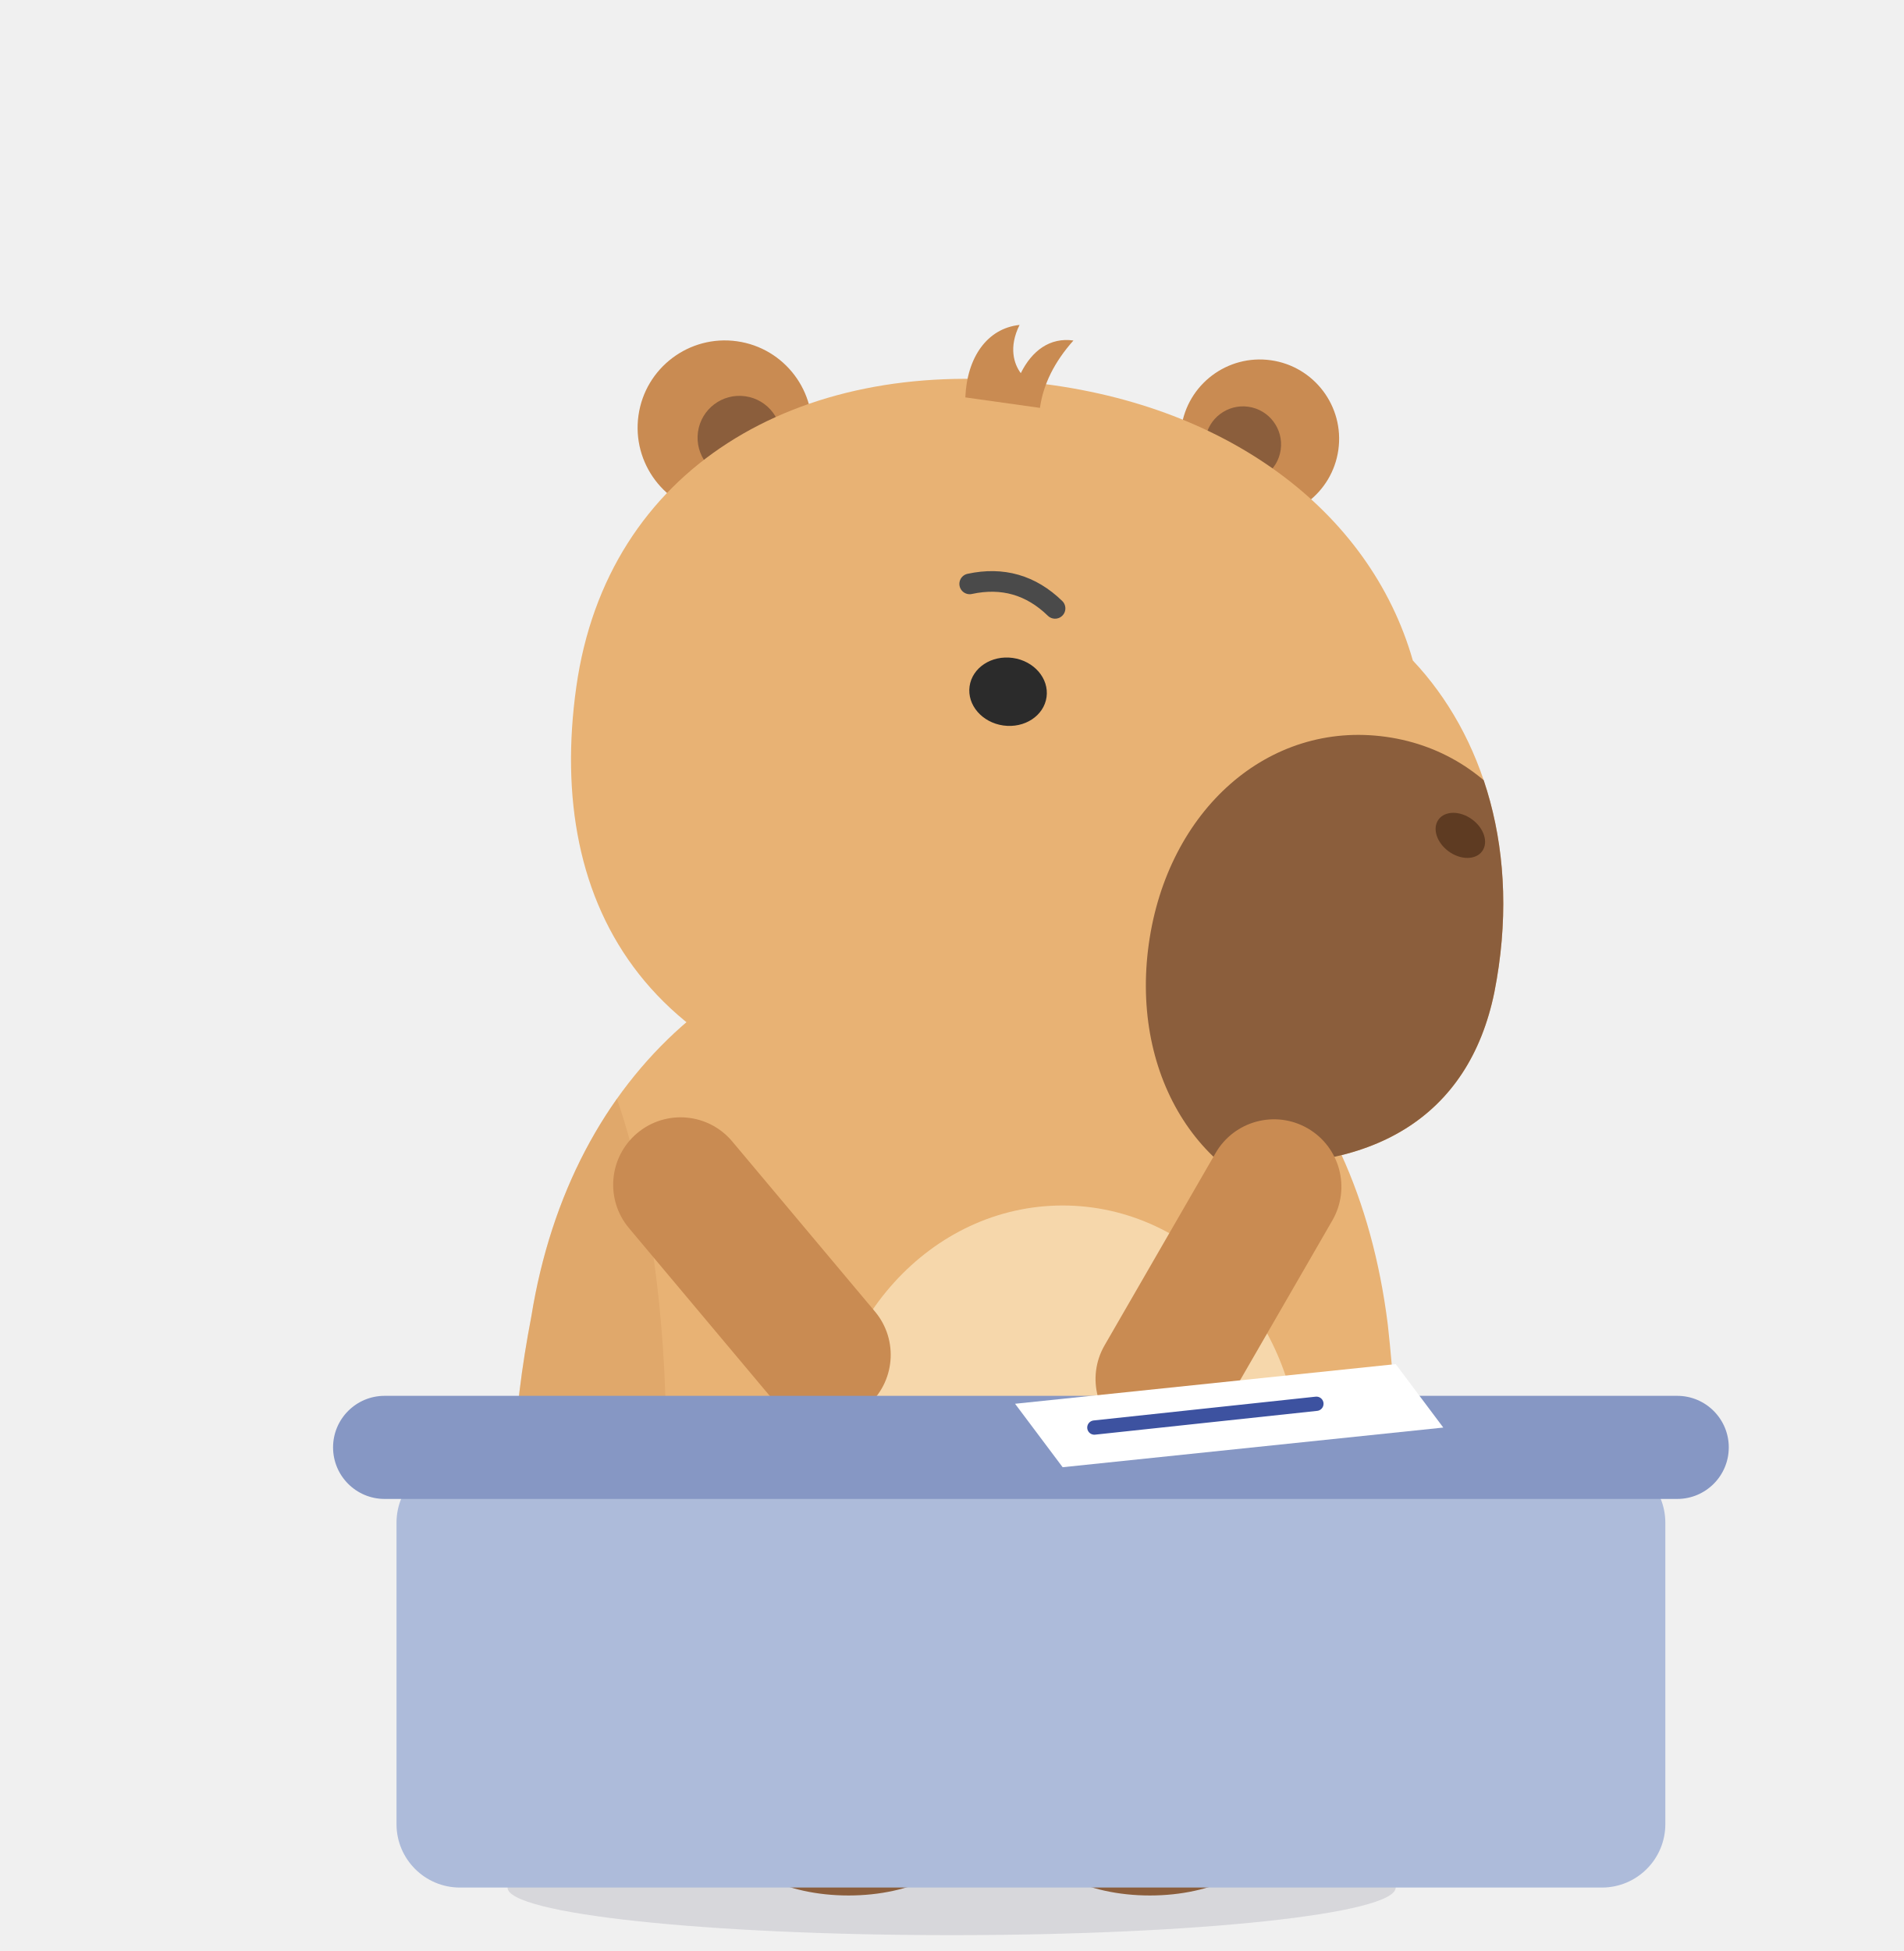
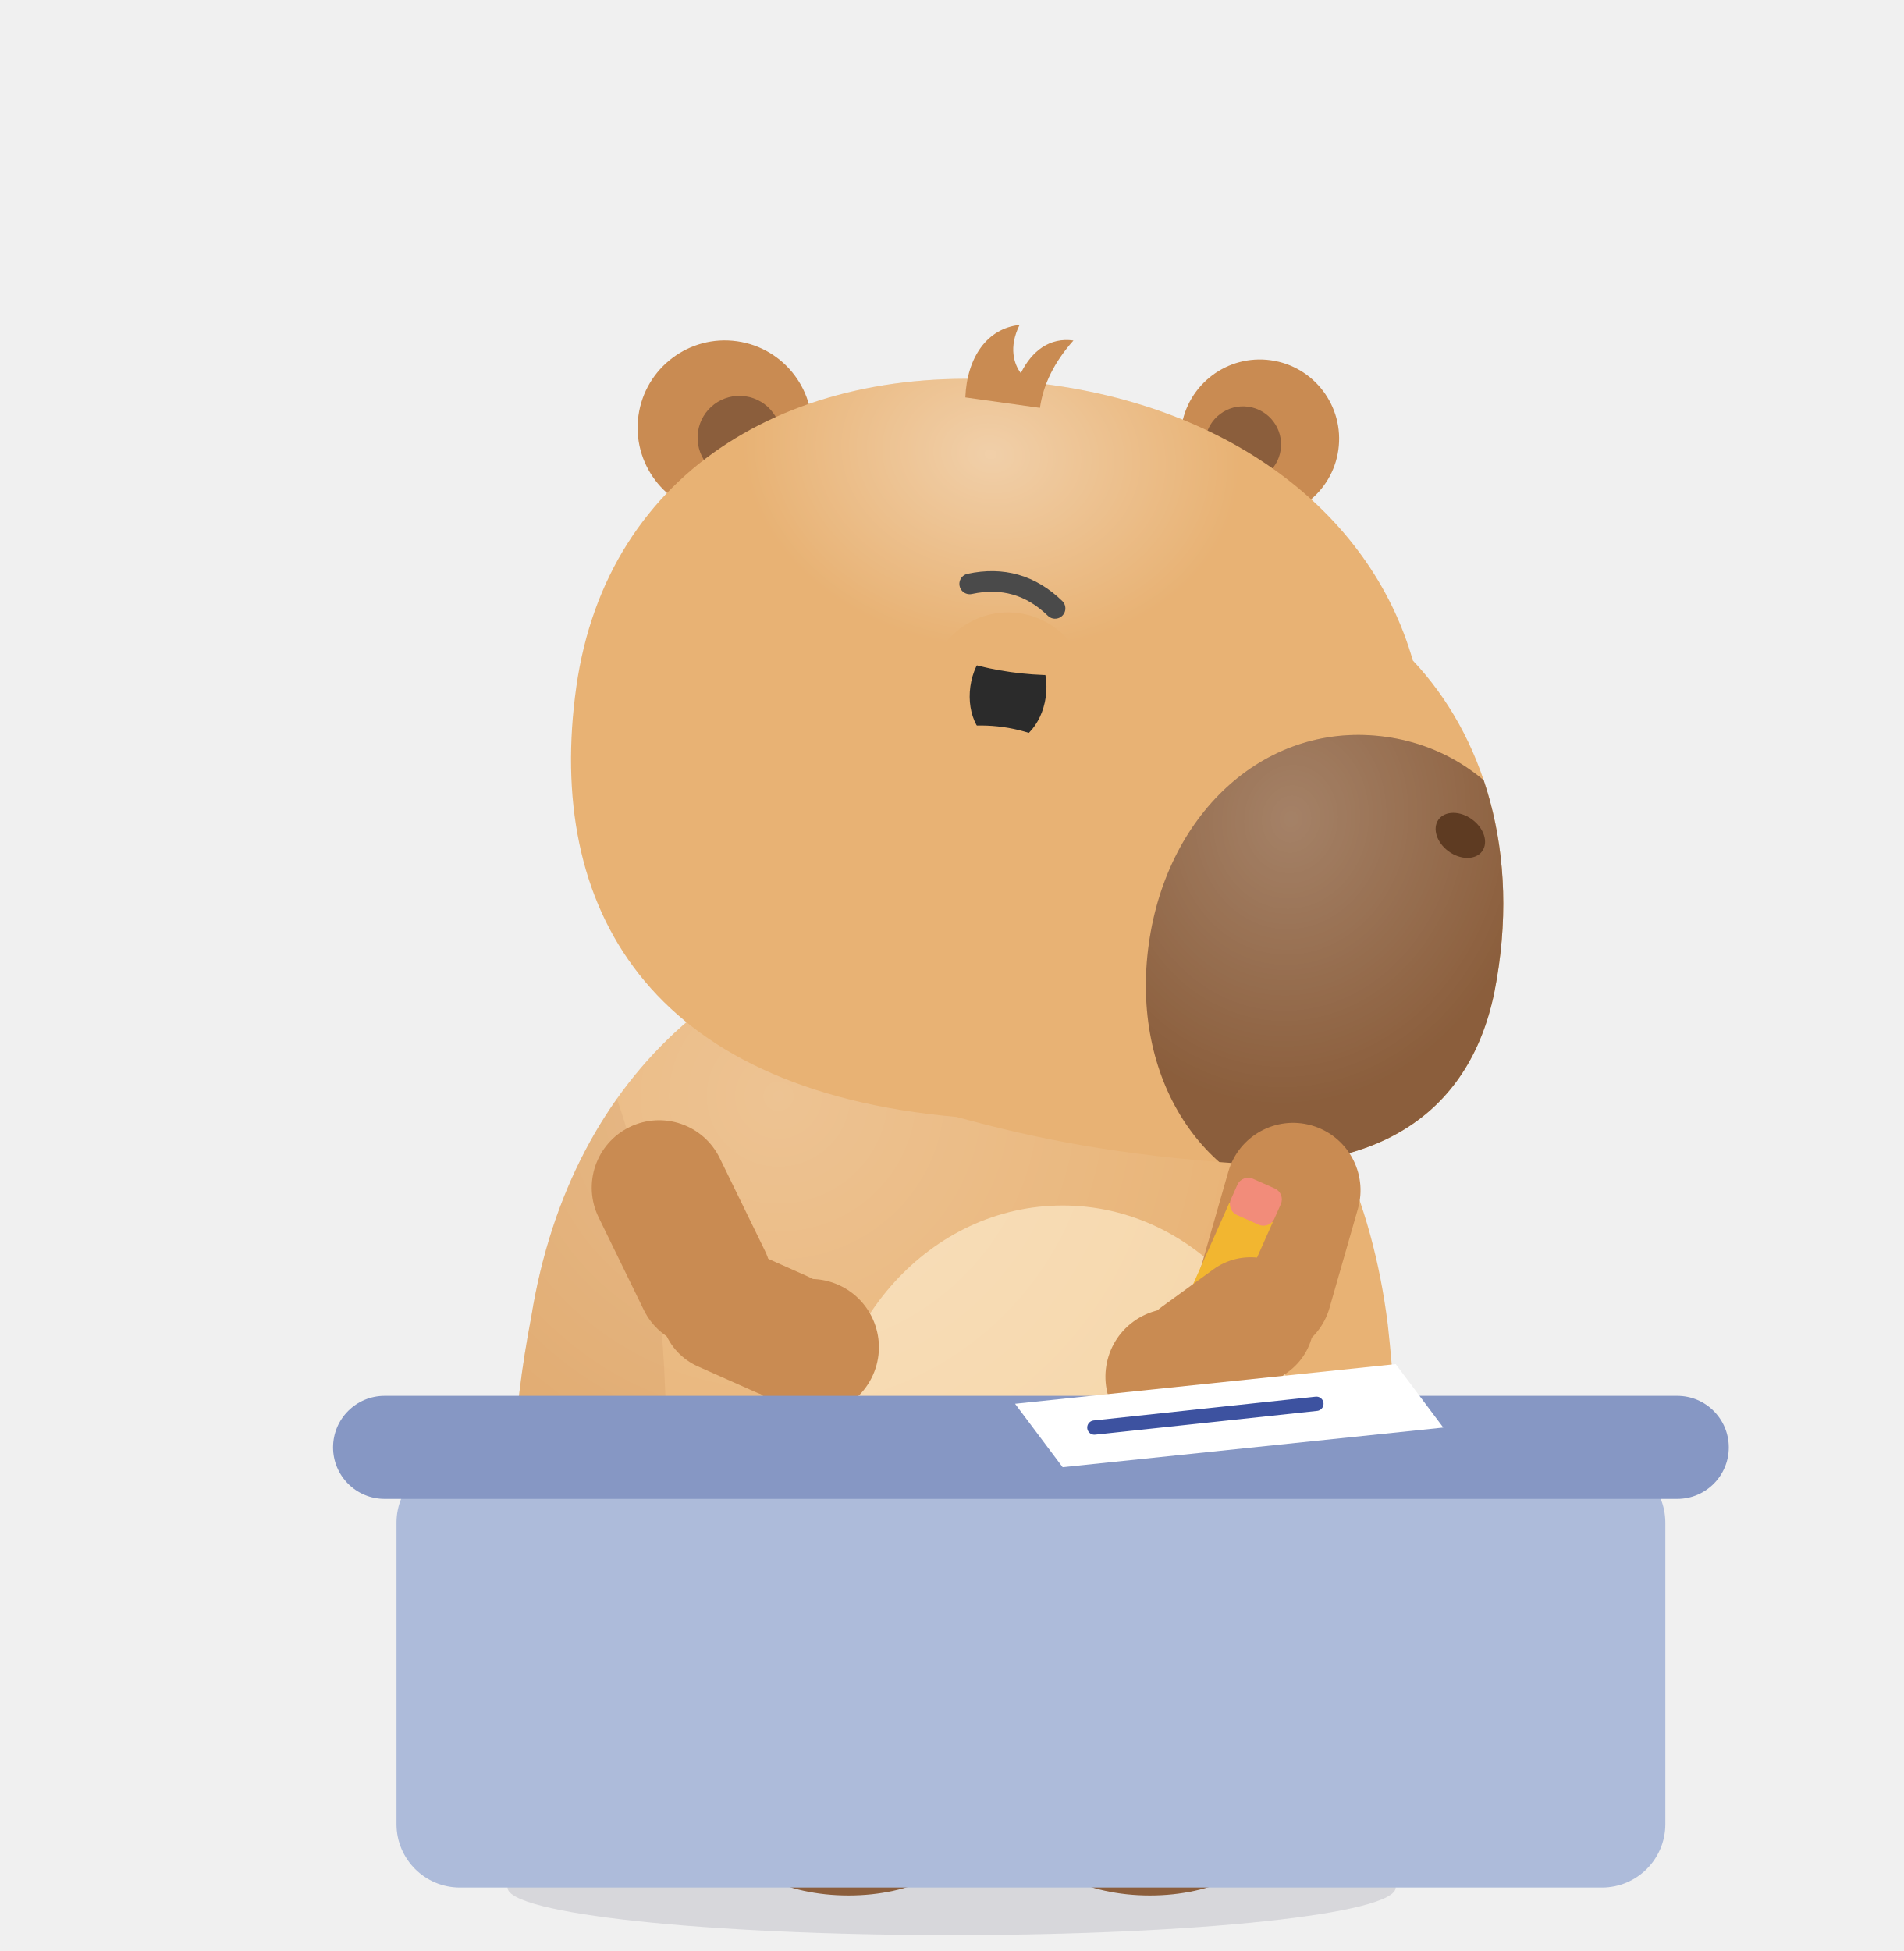
<svg xmlns="http://www.w3.org/2000/svg" viewBox="-20 -26 240 246" width="480" height="492">
  <defs>
    <clipPath id="mascot-body-_R_0_">
      <path d="M103 90C131 90 151 109 155 141C158 168 155 187 140 194C128 199 113 200 100 200C86 200 71 199 60 193C45 186 42 166 47 140C52 109 74 90 103 90Z" />
    </clipPath>
    <clipPath id="mascot-body-_R_0_-head">
      <path d="M97 22C122 21 142 32 150 50C160 58 167 72 166 90C165 106 154 115 135 116C119 117 109 116 101 115C62 117 46 96 46 68C46 40 68 23 97 22Z" />
    </clipPath>
+     <clipPath id="mascot-body-_R_0_-eye">
+       <circle r="10" />
+     </clipPath>
+     <radialGradient id="mascot-body-_R_0_-shine" cx="0.4" cy="0.1" r="0.26">
+       <stop offset="0" stop-color="#FFFFFF" stop-opacity="0.38" />
+       <stop offset="1" stop-color="#FFFFFF" stop-opacity="0" />
+     </radialGradient>
+     <radialGradient id="mascot-body-_R_0_-soft" cx="0.3" cy="0.2" r="0.6">
+       <stop offset="0" stop-color="#FFFFFF" stop-opacity="0.22" />
+       <stop offset="1" stop-color="#FFFFFF" stop-opacity="0" />
+     </radialGradient>
  </defs>
  <g data-layer="scene-back" />
  <g transform="translate(100 212)">
    <g>
      <g data-part="shadow">
        <g transform="translate(-100 -212)">
          <ellipse cx="100" cy="212" rx="56" ry="6" fill="rgba(27, 33, 66, 0.12)" />
        </g>
      </g>
    </g>
  </g>
  <g transform="translate(0 0)">
    <g transform="translate(100 212)">
      <g>
        <g data-part="whole">
          <g transform="translate(-100 -212)">
            <g>
              <g transform="translate(84 186)">
                <g>
                  <g data-part="leg-left">
                    <rect x="-11" y="-10" width="22" height="30" rx="10" fill="#C98B52" />
                    <ellipse cx="3" cy="19.5" rx="14.5" ry="7.5" fill="#8B5E3C" />
                  </g>
                </g>
              </g>
              <g transform="translate(122 186)">
                <g>
                  <g data-part="leg-right">
                    <rect x="-11" y="-10" width="22" height="30" rx="10" fill="#C98B52" />
                    <ellipse cx="3" cy="19.5" rx="14.5" ry="7.5" fill="#8B5E3C" />
                  </g>
                </g>
              </g>
              <g transform="translate(100 211)">
                <g>
                  <g data-part="torso">
                    <g transform="translate(-100 -211)">
                      <path d="M103 90C131 90 151 109 155 141C158 168 155 187 140 194C128 199 113 200 100 200C86 200 71 199 60 193C45 186 42 166 47 140C52 109 74 90 103 90Z" fill="#E8B274" />
                      <g clip-path="url(#mascot-body-_R_0_)">
                        <ellipse cx="114" cy="159" rx="30" ry="33" fill="#F6D7AB" />
                        <ellipse cx="44" cy="156" rx="20" ry="60" fill="#C98B52" opacity="0.26" />
+                         <ellipse cx="100" cy="206" rx="70" ry="20" fill="#C98B52" opacity="0.2" />
+                         <path d="M103 90C131 90 151 109 155 141C158 168 155 187 140 194C128 199 113 200 100 200C86 200 71 199 60 193C45 186 42 166 47 140C52 109 74 90 103 90Z" fill="url(#mascot-body-_R_0_-soft)" />
                      </g>
                      <g transform="translate(102 112)">
                        <g transform="rotate(8)">
                          <g data-part="head">
                            <g transform="translate(-102 -112)">
-                               <g>
-                                 <circle cx="60" cy="33" r="11" fill="#C98B52" />
-                                 <circle cx="62" cy="34" r="5.28" fill="#8B5E3C" />
+                               <g transform="translate(63.3 41.25)">
+                                 <g>
+                                   <g data-part="ear">
+                                     <g transform="translate(-63.3 -41.25)">
+                                       <circle cx="60" cy="33" r="11" fill="#C98B52" />
+                                       <circle cx="62" cy="34" r="5.28" fill="#8B5E3C" />
+                                     </g>
+                                   </g>
+                                 </g>
                              </g>
-                               <g>
-                                 <circle cx="127" cy="25" r="10" fill="#C98B52" />
-                                 <circle cx="125" cy="26" r="4.8" fill="#8B5E3C" />
+                               <g transform="translate(124 32.5)">
+                                 <g>
+                                   <g data-part="ear">
+                                     <g transform="translate(-124 -32.5)">
+                                       <circle cx="127" cy="25" r="10" fill="#C98B52" />
+                                       <circle cx="125" cy="26" r="4.8" fill="#8B5E3C" />
+                                     </g>
+                                   </g>
+                                 </g>
                              </g>
                              <path d="M97 22C122 21 142 32 150 50C160 58 167 72 166 90C165 106 154 115 135 116C119 117 109 116 101 115C62 117 46 96 46 68C46 40 68 23 97 22Z" fill="#E8B274" />
-                               <path d="M89.5 25C89 20 91 16 95 15C94 18 95 20 96 21C97 18 99 16 102 16C100 19 99 22 99 25Z" fill="#C98B52" />
-                               <path d="M148 60C163 60 174 73 174 90C174 107 163 120 148 120C133 120 122 107 122 90C122 73 133 60 148 60Z" fill="#8B5E3C" clip-path="url(#mascot-body-_R_0_-head)" />
+                               <path d="M97 22C122 21 142 32 150 50C160 58 167 72 166 90C165 106 154 115 135 116C119 117 109 116 101 115C62 117 46 96 46 68C46 40 68 23 97 22Z" fill="url(#mascot-body-_R_0_-shine)" />
+                               <g transform="translate(94.5 25)">
+                                 <g>
+                                   <g data-part="tuft">
+                                     <g transform="translate(-94.5 -25)">
+                                       <path d="M89.5 25C89 20 91 16 95 15C94 18 95 20 96 21C97 18 99 16 102 16C100 19 99 22 99 25Z" fill="#C98B52" />
+                                     </g>
+                                   </g>
+                                 </g>
+                               </g>
+                               <g clip-path="url(#mascot-body-_R_0_-head)">
+                                 <path d="M148 60C163 60 174 73 174 90C174 107 163 120 148 120C133 120 122 107 122 90C122 73 133 60 148 60Z" fill="#8B5E3C" />
+                                 <path d="M148 60C163 60 174 73 174 90C174 107 163 120 148 120C133 120 122 107 122 90C122 73 133 60 148 60Z" fill="url(#mascot-body-_R_0_-soft)" />
+                               </g>
                              <ellipse cx="159" cy="71" rx="3.4" ry="2.5" transform="rotate(28 159 71)" fill="#5E3B22" />
                              <g transform="translate(99 60)">
-                                 <g>
+                                 <g transform="translate(1 1) rotate(0)">
                                  <g data-part="eyes">
                                    <g transform="translate(-99 -60)">
-                                       <g transform="translate(100 61)">
-                                         <ellipse rx="4.9" ry="4.3" fill="#2B2B2B" />
+                                       <g transform="translate(99 60)">
+                                         <g clip-path="url(#mascot-body-_R_0_-eye)">
+                                           <ellipse rx="4.8" ry="6.6" fill="#2B2B2B" transform="scale(1)" />
+                                           <circle cx="1.8" cy="-2.9" r="1.7" fill="#FFFFFF" opacity="0" />
+                                           <g transform="translate(0 -2.5)">
+                                             <path d="M-11 24H11V10Q0 4 -11 10Z" fill="#E8B274" />
+                                           </g>
+                                           <g transform="translate(0 4.5)">
+                                             <g data-part="lid">
+                                               <path d="M-11 -24H11V-8.5Q0 -5.5 -11 -8.5Z" fill="#E8B274" />
+                                             </g>
+                                           </g>
+                                         </g>
+                                         <path d="M-5.4 0.6Q0 3.4 5.4 0.6" fill="none" stroke="#2B2B2B" stroke-width="2.6" stroke-linecap="round" opacity="0" />
+                                         <path d="M-5.4 -1Q0 4.6 5.4 -1" fill="none" stroke="#2B2B2B" stroke-width="2.6" stroke-linecap="round" opacity="0" />
                                      </g>
                                    </g>
                                  </g>
                                </g>
                              </g>
                              <g data-part="brows">
                                <path d="M-5.6 1Q0 -2 5.6 1" transform="translate(99 48) rotate(8)" fill="none" stroke="#4A4A4A" stroke-width="2.6" stroke-linecap="round" />
                              </g>
                            </g>
                          </g>
                        </g>
                      </g>
                      <g transform="translate(60 124)">
-                         <g transform="translate(5.5 -1.0) rotate(-40)">
+                         <g transform="translate(2.9 -0.7) rotate(-26)">
                          <g data-part="arm-left">
-                             <rect x="-8.5" y="-8" width="17" height="45" rx="8.5" fill="#C98B52" />
+                             <rect x="-8.5" y="-8" width="17" height="30" rx="8.5" fill="#C98B52" />
+                             <g transform="translate(0 17)">
+                               <g transform="rotate(-40)">
+                                 <g data-part="forearm-left">
+                                   <rect x="-8" y="-7" width="16" height="24" rx="8" fill="#C98B52" />
+                                   <circle cy="13" r="8.6" fill="#C98B52" />
+                                 </g>
+                               </g>
+                             </g>
                          </g>
                        </g>
                      </g>
                      <g transform="translate(145 124)">
-                         <g transform="translate(-4.1 -0.8) rotate(30)">
+                         <g transform="translate(-1.8 -0.4) rotate(16)">
                          <g data-part="arm-right">
-                             <g transform="translate(0 29) rotate(-30) rotate(24)" data-prop="pencil">
-                               <path d="M-3 -22H3V4L0 11L-3 4Z" fill="#F2B630" />
-                               <path d="M-3 4L0 11L3 4Z" fill="#FFE08A" />
-                               <path d="M-1 8.6L0 11L1 8.6Z" fill="#2B2B2B" />
-                               <rect x="-3" y="-26" width="6" height="5" rx="1.5" fill="#F28C7A" />
+                             <rect x="-8.5" y="-8" width="17" height="30" rx="8.5" fill="#C98B52" />
+                             <g transform="translate(0 17)">
+                               <g transform="rotate(38)">
+                                 <g data-part="forearm-right">
+                                   <g transform="translate(0 12) rotate(-54) rotate(24)" data-prop="pencil">
+                                     <path d="M-3 -22H3V4L0 11L-3 4Z" fill="#F2B630" />
+                                     <path d="M-3 4L0 11L3 4Z" fill="#FFE08A" />
+                                     <path d="M-1 8.6L0 11L1 8.6Z" fill="#2B2B2B" />
+                                     <rect x="-3" y="-26" width="6" height="5" rx="1.5" fill="#F28C7A" />
+                                   </g>
+                                   <rect x="-8" y="-7" width="16" height="24" rx="8" fill="#C98B52" />
+                                   <circle cy="13" r="8.6" fill="#C98B52" />
+                                 </g>
+                               </g>
                            </g>
-                             <rect x="-8.5" y="-8" width="17" height="45" rx="8.5" fill="#C98B52" />
                          </g>
                        </g>
                      </g>
                    </g>
                  </g>
                </g>
              </g>
            </g>
          </g>
        </g>
      </g>
    </g>
  </g>
  <g data-layer="scene-front">
    <g data-scene="desk">
      <rect x="30" y="158" width="160" height="54" rx="8" fill="#ADBBDA" />
      <rect x="22" y="150" width="176" height="13" rx="6.5" fill="#8697C4" />
      <path d="M108 151L156 146L162 154L114 159Z" fill="#FFFFFF" />
      <path d="M118 154L146 151" stroke="#3D52A0" stroke-width="1.8" stroke-linecap="round" pathLength="1" />
    </g>
  </g>
  <g data-layer="fx" />
</svg>
